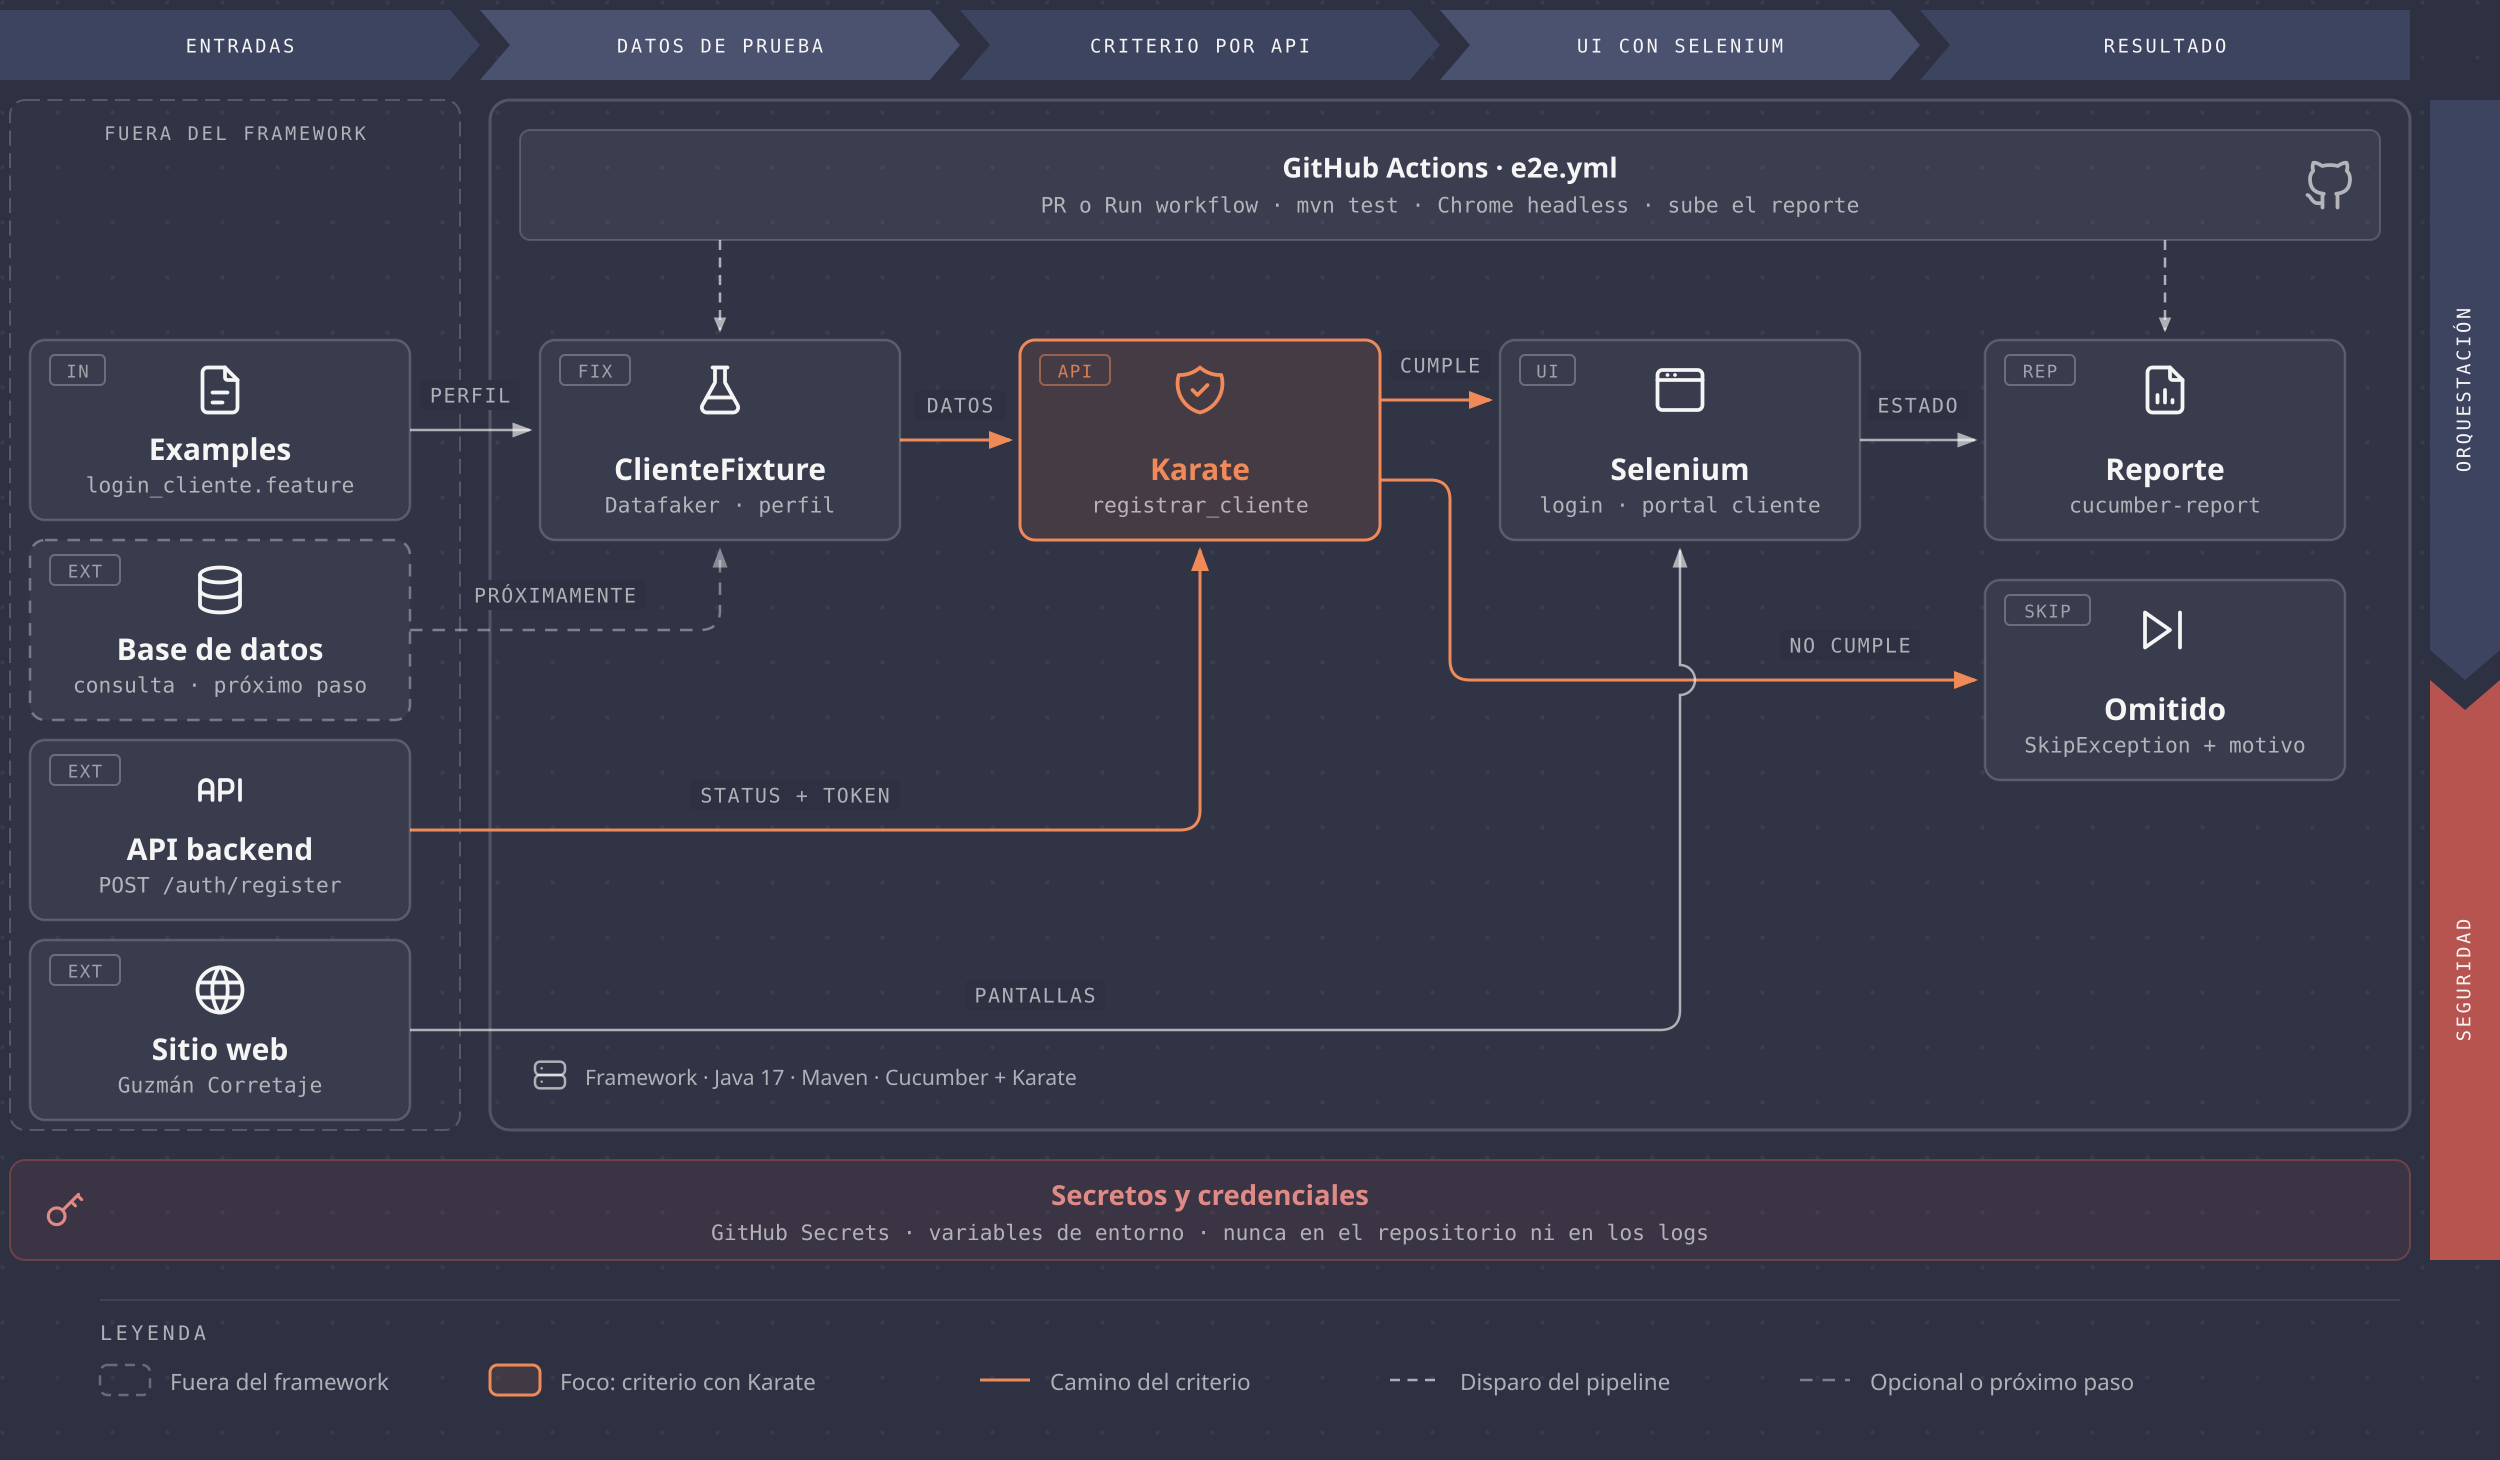
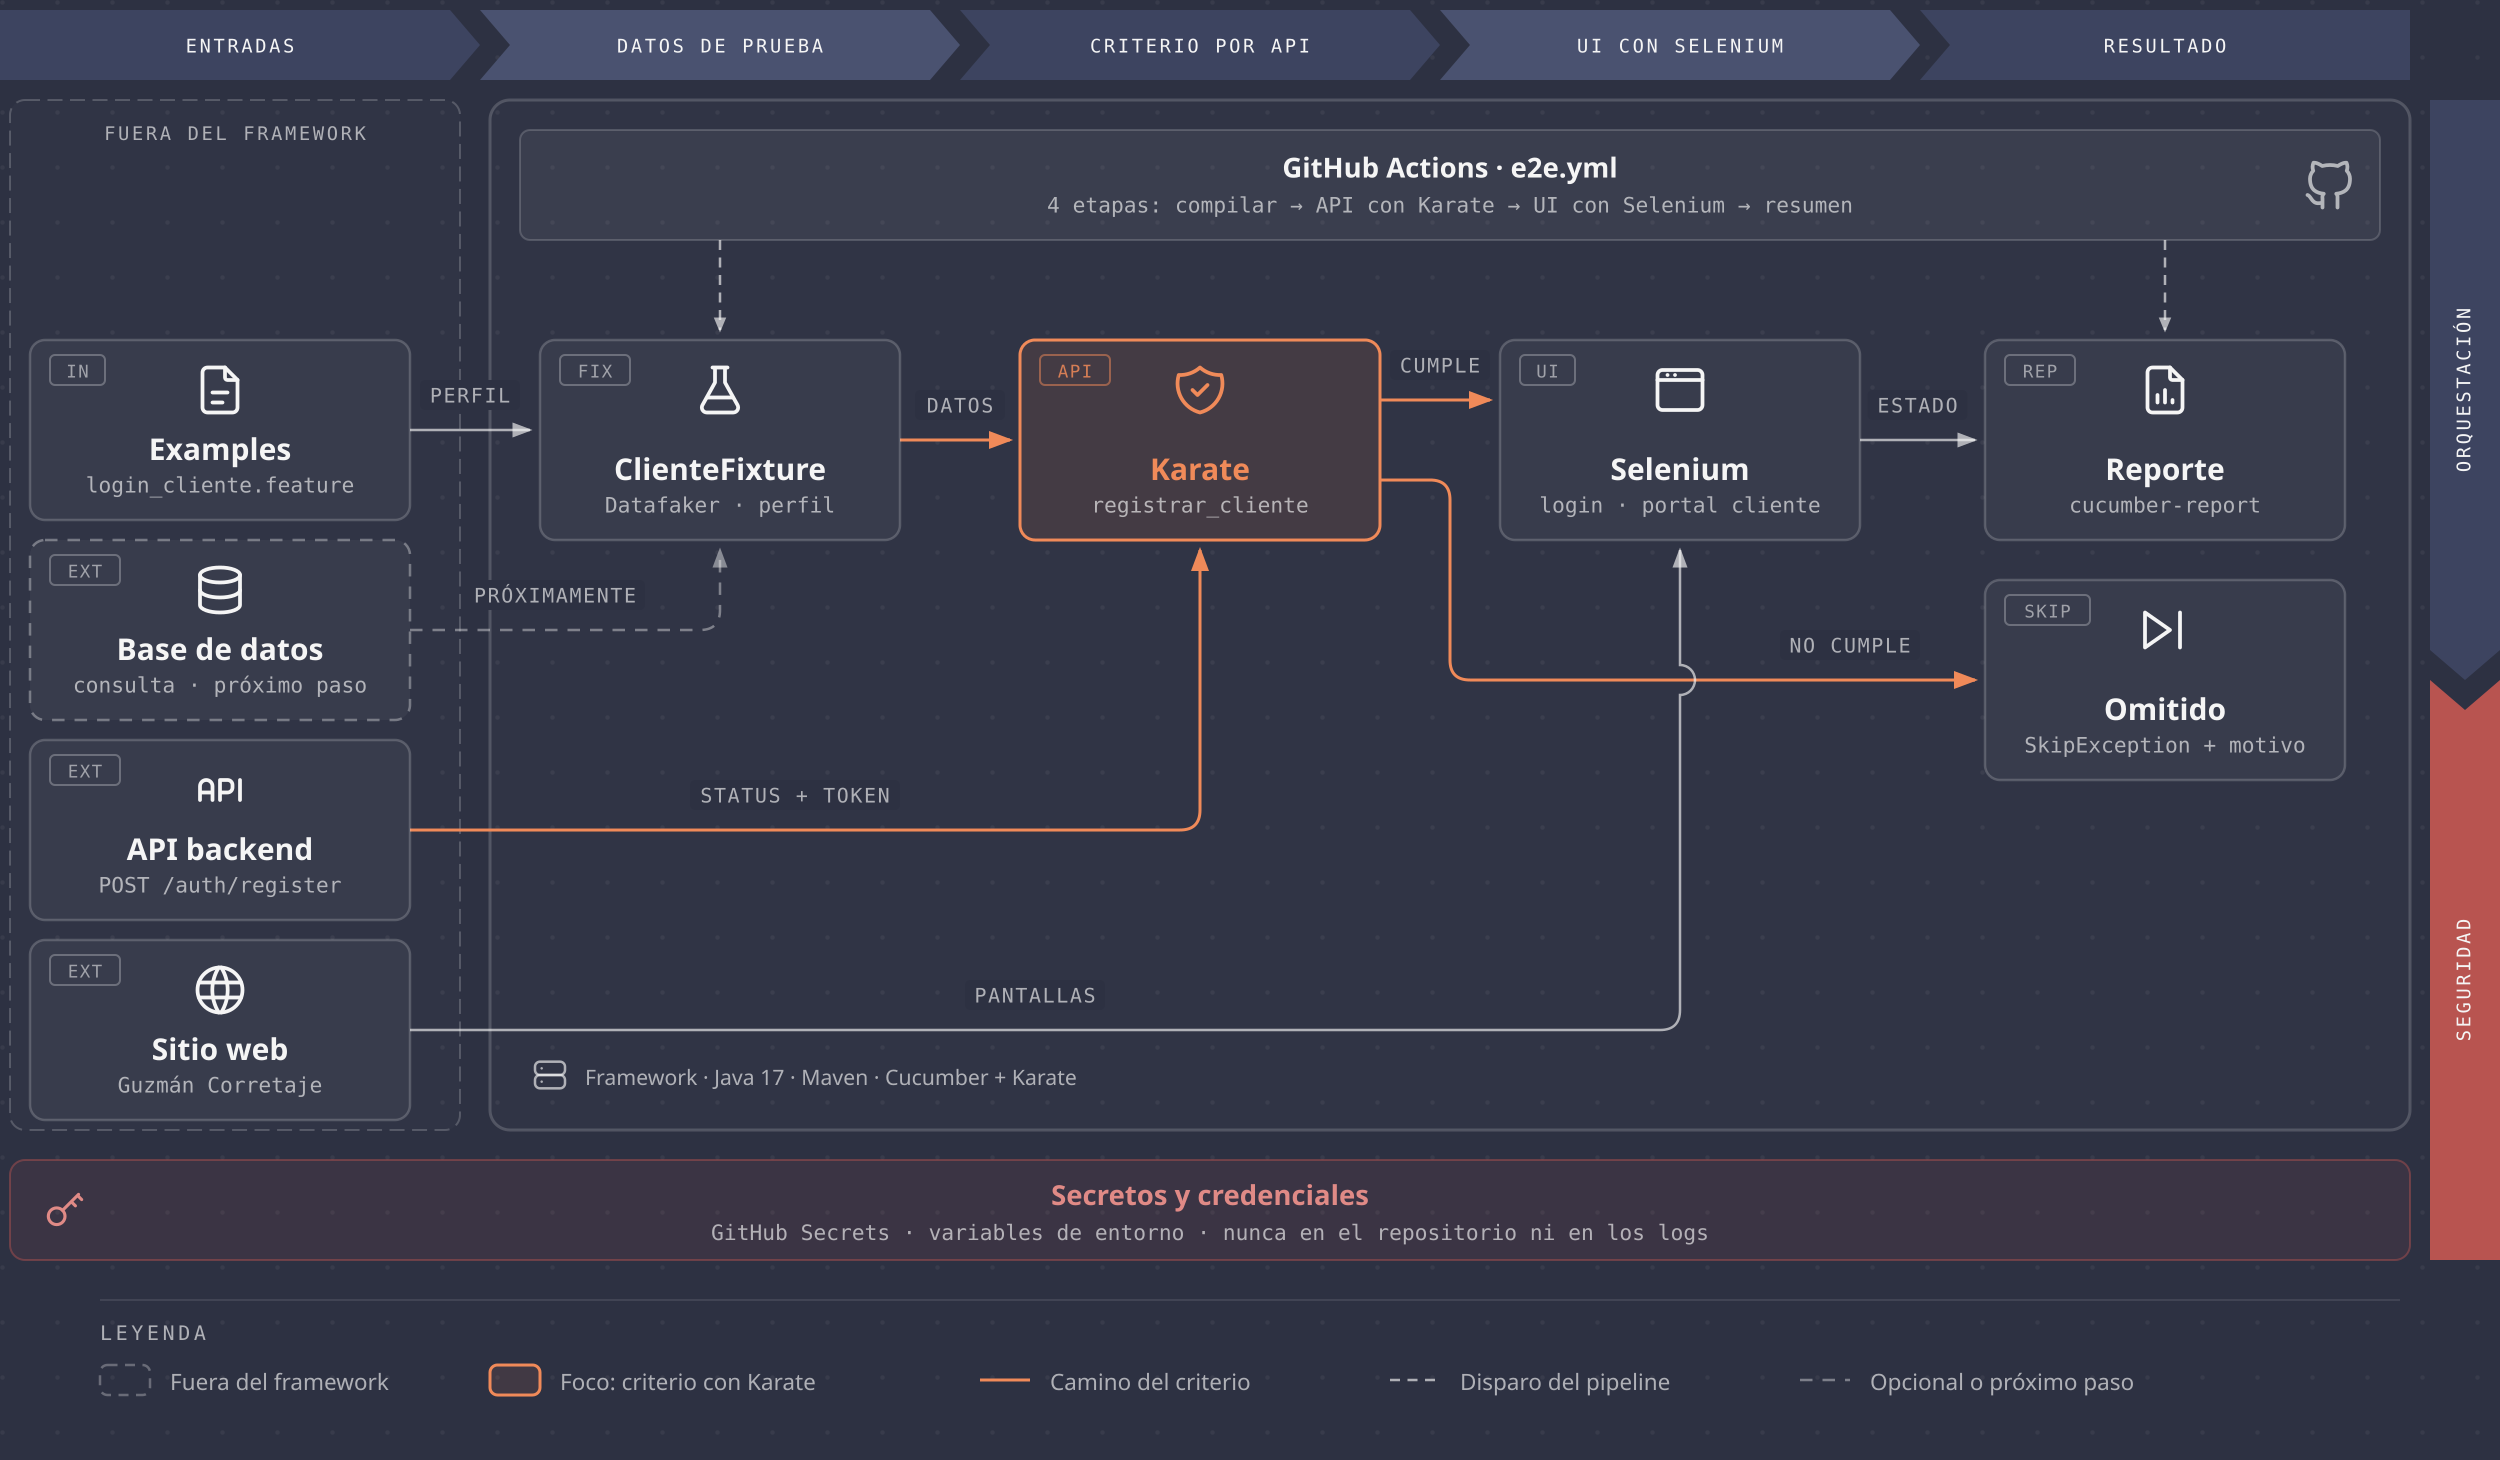
<svg xmlns="http://www.w3.org/2000/svg" viewBox="0 0 1000 584" role="img" aria-labelledby="vista-general-fixture-dark-title vista-general-fixture-dark-desc" id="vista-general-fixture-dark-root">
  <defs>
    <style>#vista-general-fixture-dark-root { font-family: 'Geist', system-ui, sans-serif; color: #f5f5f5; }
      #vista-general-fixture-dark-root .wrap { overflow-x:auto }</style>
    <pattern id="vista-general-fixture-dark-vista-general-fixture-dark-dots" width="22" height="22" patternUnits="userSpaceOnUse">
      <circle cx="1" cy="1" r="0.9" fill="#f5f5f5" fill-opacity="0.1" />
    </pattern>
    <marker id="vista-general-fixture-dark-vista-general-fixture-dark-arrow" markerWidth="8" markerHeight="6" refX="7" refY="3" orient="auto">
      <polygon points="0 0, 8 3, 0 6" fill="#f5f5f5" fill-opacity="0.65" />
    </marker>
    <marker id="vista-general-fixture-dark-vista-general-fixture-dark-arrow-accent" markerWidth="8" markerHeight="6" refX="7" refY="3" orient="auto">
      <polygon points="0 0, 8 3, 0 6" fill="#f08a59" />
    </marker>
    <marker id="vista-general-fixture-dark-vista-general-fixture-dark-arrow-sm" markerWidth="6" markerHeight="5" refX="5" refY="2.5" orient="auto">
      <polygon points="0 0, 6 2.5, 0 5" fill="#f5f5f5" fill-opacity="0.65" />
    </marker>
    <marker id="vista-general-fixture-dark-vista-general-fixture-dark-arrow-dim" markerWidth="8" markerHeight="6" refX="7" refY="3" orient="auto">
      <polygon points="0 0, 8 3, 0 6" fill="#f5f5f5" fill-opacity="0.45" />
    </marker>
  </defs>
  <rect width="1000" height="584" fill="#2d3142" />
  <rect width="1000" height="584" fill="url(#vista-general-fixture-dark-vista-general-fixture-dark-dots)" opacity="0.55" />
  <polygon points="0,4 180,4 192,18 180,32 0,32" fill="rgb(61,68,96)" />
  <text x="96" y="21" fill="rgb(245,245,245)" font-size="7.5" font-family="'Geist Mono', ui-monospace, monospace" letter-spacing="0.14em" text-anchor="middle">ENTRADAS</text>
  <polygon points="192,4 372,4 384,18 372,32 192,32 204,18" fill="rgb(74,82,112)" />
  <text x="288" y="21" fill="rgb(245,245,245)" font-size="7.5" font-family="'Geist Mono', ui-monospace, monospace" letter-spacing="0.14em" text-anchor="middle">DATOS DE PRUEBA</text>
  <polygon points="384,4 564,4 576,18 564,32 384,32 396,18" fill="rgb(61,68,96)" />
  <text x="480" y="21" fill="rgb(245,245,245)" font-size="7.5" font-family="'Geist Mono', ui-monospace, monospace" letter-spacing="0.14em" text-anchor="middle">CRITERIO POR API</text>
  <polygon points="576,4 756,4 768,18 756,32 576,32 588,18" fill="rgb(74,82,112)" />
  <text x="672" y="21" fill="rgb(245,245,245)" font-size="7.5" font-family="'Geist Mono', ui-monospace, monospace" letter-spacing="0.14em" text-anchor="middle">UI CON SELENIUM</text>
  <polygon points="768,4 964,4 964,32 768,32 780,18" fill="rgb(61,68,96)" />
  <text x="866" y="21" fill="rgb(245,245,245)" font-size="7.5" font-family="'Geist Mono', ui-monospace, monospace" letter-spacing="0.14em" text-anchor="middle">RESULTADO</text>
  <polygon points="972,40 1000,40 1000,260 986,272 972,260" fill="rgb(61,68,96)" />
  <polygon points="972,272 986,284 1000,272 1000,504 972,504" fill="#b85450" />
  <text x="986" y="156" fill="rgb(245,245,245)" font-size="7.5" font-family="'Geist Mono', ui-monospace, monospace" letter-spacing="0.14em" text-anchor="middle" dominant-baseline="middle" transform="rotate(-90 986 156)">ORQUESTACIÓN</text>
  <text x="986" y="392" fill="rgb(245,245,245)" font-size="7.5" font-family="'Geist Mono', ui-monospace, monospace" letter-spacing="0.14em" text-anchor="middle" dominant-baseline="middle" transform="rotate(-90 986 392)">SEGURIDAD</text>
  <rect x="4" y="40" width="180" height="412" rx="6" fill="#f5f5f5" stroke="#f5f5f5" stroke-width="0.8" stroke-dasharray="6,3" fill-opacity="0.02" stroke-opacity="0.2" />
  <text x="94" y="56" fill="#f5f5f5" font-size="7.5" font-family="'Geist Mono', ui-monospace, monospace" letter-spacing="0.14em" text-anchor="middle" fill-opacity="0.65">FUERA DEL FRAMEWORK</text>
  <rect x="196" y="40" width="768" height="412" rx="8" fill="#f5f5f5" stroke="#f5f5f5" stroke-width="1.2" fill-opacity="0.02" stroke-opacity="0.18" />
  <rect x="4" y="464" width="960" height="40" rx="6" fill="#b85450" stroke="#b85450" stroke-width="0.8" fill-opacity="0.1" stroke-opacity="0.45" />
  <path d="M288 96 V132" fill="none" stroke="#f5f5f5" stroke-width="1" stroke-dasharray="4,3" marker-end="url(#vista-general-fixture-dark-vista-general-fixture-dark-arrow-sm)" stroke-opacity="0.65" />
  <path d="M866 96 V132" fill="none" stroke="#f5f5f5" stroke-width="1" stroke-dasharray="4,3" marker-end="url(#vista-general-fixture-dark-vista-general-fixture-dark-arrow-sm)" stroke-opacity="0.65" />
  <path d="M164 172 H212" fill="none" stroke="#f5f5f5" stroke-width="1" marker-end="url(#vista-general-fixture-dark-vista-general-fixture-dark-arrow)" stroke-opacity="0.65" />
  <rect x="168" y="152" width="40" height="12" rx="2" fill="#2d3142" />
  <text x="188" y="161" fill="#f5f5f5" font-size="8" font-family="'Geist Mono', ui-monospace, monospace" text-anchor="middle" letter-spacing="0.08em" fill-opacity="0.65">PERFIL</text>
  <path d="M164 252 H280 Q288 252 288 244 V220" fill="none" stroke="#f5f5f5" stroke-width="1" stroke-dasharray="5,4" marker-end="url(#vista-general-fixture-dark-vista-general-fixture-dark-arrow-dim)" stroke-opacity="0.4" />
  <rect x="186" y="232" width="72" height="12" rx="2" fill="#2d3142" />
  <text x="222" y="241" fill="#f5f5f5" font-size="8" font-family="'Geist Mono', ui-monospace, monospace" text-anchor="middle" letter-spacing="0.08em" fill-opacity="0.65">PRÓXIMAMENTE</text>
  <path d="M360 176 H404" fill="none" stroke="#f08a59" stroke-width="1.2" marker-end="url(#vista-general-fixture-dark-vista-general-fixture-dark-arrow-accent)" />
  <rect x="366" y="156" width="36" height="12" rx="2" fill="#2d3142" />
  <text x="384" y="165" fill="#f5f5f5" font-size="8" font-family="'Geist Mono', ui-monospace, monospace" text-anchor="middle" letter-spacing="0.08em" fill-opacity="0.65">DATOS</text>
  <path d="M164 332 H472 Q480 332 480 324 V220" fill="none" stroke="#f08a59" stroke-width="1.2" marker-end="url(#vista-general-fixture-dark-vista-general-fixture-dark-arrow-accent)" />
  <rect x="276" y="312" width="84" height="12" rx="2" fill="#2d3142" />
  <text x="318" y="321" fill="#f5f5f5" font-size="8" font-family="'Geist Mono', ui-monospace, monospace" text-anchor="middle" letter-spacing="0.08em" fill-opacity="0.65">STATUS + TOKEN</text>
  <path d="M552 160 H596" fill="none" stroke="#f08a59" stroke-width="1.2" marker-end="url(#vista-general-fixture-dark-vista-general-fixture-dark-arrow-accent)" />
  <rect x="556" y="140" width="40" height="12" rx="2" fill="#2d3142" />
  <text x="576" y="149" fill="#f5f5f5" font-size="8" font-family="'Geist Mono', ui-monospace, monospace" text-anchor="middle" letter-spacing="0.08em" fill-opacity="0.65">CUMPLE</text>
  <path d="M552 192 H572 Q580 192 580 200 V264 Q580 272 588 272 H790" fill="none" stroke="#f08a59" stroke-width="1.2" marker-end="url(#vista-general-fixture-dark-vista-general-fixture-dark-arrow-accent)" />
  <rect x="712" y="252" width="56" height="12" rx="2" fill="#2d3142" />
  <text x="740" y="261" fill="#f5f5f5" font-size="8" font-family="'Geist Mono', ui-monospace, monospace" text-anchor="middle" letter-spacing="0.08em" fill-opacity="0.65">NO CUMPLE</text>
  <path d="M164 412 H664 Q672 412 672 404 V278 A6 6 0 0 0 672 266 V220" fill="none" stroke="#f5f5f5" stroke-width="1" marker-end="url(#vista-general-fixture-dark-vista-general-fixture-dark-arrow)" stroke-opacity="0.65" />
  <rect x="386" y="392" width="56" height="12" rx="2" fill="#2d3142" />
  <text x="414" y="401" fill="#f5f5f5" font-size="8" font-family="'Geist Mono', ui-monospace, monospace" text-anchor="middle" letter-spacing="0.08em" fill-opacity="0.65">PANTALLAS</text>
  <path d="M744 176 H790" fill="none" stroke="#f5f5f5" stroke-width="1" marker-end="url(#vista-general-fixture-dark-vista-general-fixture-dark-arrow)" stroke-opacity="0.65" />
  <rect x="747" y="156" width="40" height="12" rx="2" fill="#2d3142" />
  <text x="767" y="165" fill="#f5f5f5" font-size="8" font-family="'Geist Mono', ui-monospace, monospace" text-anchor="middle" letter-spacing="0.08em" fill-opacity="0.65">ESTADO</text>
  <rect x="208" y="52" width="744" height="44" rx="4" fill="#f5f5f5" stroke="#f5f5f5" stroke-width="0.8" fill-opacity="0.05" stroke-opacity="0.18" />
  <svg x="920" y="62" width="24" height="24" viewBox="0 0 24 24" fill="none" stroke="#f5f5f5" stroke-width="1.5" stroke-linecap="round" stroke-linejoin="round" aria-hidden="true" stroke-opacity="0.65">
    <path d="M9 19c-4.3 1.4-4.3-2.5-6-3m12 5v-3.5c0-1 .1-1.4-.5-2c2.8-.3 5.5-1.4 5.5-6a4.6 4.6 0 0 0-1.3-3.2a4.2 4.2 0 0 0-.1-3.2s-1.1-.3-3.5 1.3a12.3 12.3 0 0 0-6.2 0c-2.4-1.6-3.5-1.3-3.5-1.3a4.2 4.2 0 0 0-.1 3.2a4.6 4.6 0 0 0-1.3 3.2c0 4.6 2.7 5.7 5.5 6c-.6.6-.6 1.2-.5 2v3.5" />
  </svg>
  <text x="580" y="71" fill="#f5f5f5" font-size="11" font-weight="600" font-family="'Geist', system-ui, sans-serif" text-anchor="middle">GitHub Actions · e2e.yml</text>
-   <text x="580" y="85" fill="#f5f5f5" font-size="8.5" font-family="'Geist Mono', ui-monospace, monospace" text-anchor="middle" fill-opacity="0.65">PR o Run workflow · mvn test · Chrome headless · sube el reporte</text>
+   <text x="580" y="85" fill="#f5f5f5" font-size="8.5" font-family="'Geist Mono', ui-monospace, monospace" text-anchor="middle" fill-opacity="0.65">4 etapas: compilar → API con Karate → UI con Selenium → resumen</text>
  <rect x="12" y="136" width="152" height="72" rx="6" fill="#2d3142" />
  <rect x="12" y="136" width="152" height="72" rx="6" fill="#f5f5f5" stroke="#f5f5f5" stroke-width="1" fill-opacity="0.06" stroke-opacity="0.2" />
  <rect x="20" y="142" width="22" height="12" rx="2" fill="none" stroke="#f5f5f5" stroke-width="0.8" stroke-opacity="0.28" />
  <text x="31" y="151" fill="#f5f5f5" font-size="7" font-family="'Geist Mono', ui-monospace, monospace" text-anchor="middle" letter-spacing="0.08em" fill-opacity="0.55">IN</text>
  <svg x="76" y="144" width="24" height="24" viewBox="0 0 24 24" fill="none" stroke="#f5f5f5" stroke-width="1.5" stroke-linecap="round" stroke-linejoin="round" aria-hidden="true">
    <path d="M14 3v4a1 1 0 0 0 1 1h4" />
    <path d="M17 21h-10a2 2 0 0 1-2-2v-14a2 2 0 0 1 2-2h7l5 5v11a2 2 0 0 1-2 2z" />
    <path d="M9 13h6M9 17h4" />
  </svg>
  <text x="88" y="184" fill="#f5f5f5" font-size="12" font-weight="600" font-family="'Geist', system-ui, sans-serif" text-anchor="middle">Examples</text>
  <text x="88" y="197" fill="#f5f5f5" font-size="8.5" font-family="'Geist Mono', ui-monospace, monospace" text-anchor="middle" fill-opacity="0.65">login_cliente.feature</text>
  <rect x="12" y="216" width="152" height="72" rx="6" fill="#2d3142" />
  <rect x="12" y="216" width="152" height="72" rx="6" fill="#f5f5f5" stroke="#f5f5f5" stroke-width="1" stroke-dasharray="5,4" fill-opacity="0.06" stroke-opacity="0.35" />
  <rect x="20" y="222" width="28" height="12" rx="2" fill="none" stroke="#f5f5f5" stroke-width="0.8" stroke-opacity="0.28" />
  <text x="34" y="231" fill="#f5f5f5" font-size="7" font-family="'Geist Mono', ui-monospace, monospace" text-anchor="middle" letter-spacing="0.08em" fill-opacity="0.55">EXT</text>
  <svg x="76" y="224" width="24" height="24" viewBox="0 0 24 24" fill="none" stroke="#f5f5f5" stroke-width="1.5" stroke-linecap="round" stroke-linejoin="round" aria-hidden="true">
    <path d="M4 6a8 3 0 1 0 16 0a8 3 0 1 0 -16 0" />
    <path d="M4 6v6a8 3 0 0 0 16 0v-6" />
    <path d="M4 12v6a8 3 0 0 0 16 0v-6" />
  </svg>
  <text x="88" y="264" fill="#f5f5f5" font-size="12" font-weight="600" font-family="'Geist', system-ui, sans-serif" text-anchor="middle">Base de datos</text>
  <text x="88" y="277" fill="#f5f5f5" font-size="8.5" font-family="'Geist Mono', ui-monospace, monospace" text-anchor="middle" fill-opacity="0.65">consulta · próximo paso</text>
  <rect x="12" y="296" width="152" height="72" rx="6" fill="#2d3142" />
  <rect x="12" y="296" width="152" height="72" rx="6" fill="#f5f5f5" stroke="#f5f5f5" stroke-width="1" fill-opacity="0.06" stroke-opacity="0.2" />
  <rect x="20" y="302" width="28" height="12" rx="2" fill="none" stroke="#f5f5f5" stroke-width="0.8" stroke-opacity="0.28" />
  <text x="34" y="311" fill="#f5f5f5" font-size="7" font-family="'Geist Mono', ui-monospace, monospace" text-anchor="middle" letter-spacing="0.08em" fill-opacity="0.55">EXT</text>
  <svg x="76" y="304" width="24" height="24" viewBox="0 0 24 24" fill="none" stroke="#f5f5f5" stroke-width="1.5" stroke-linecap="round" stroke-linejoin="round" aria-hidden="true">
    <path d="M4 13h5M12 16v-8h3a2 2 0 0 1 2 2v1a2 2 0 0 1-2 2h-3M20 8v8M9 16v-5.5a2.5 2.5 0 0 0-5 0v5.5" />
  </svg>
  <text x="88" y="344" fill="#f5f5f5" font-size="12" font-weight="600" font-family="'Geist', system-ui, sans-serif" text-anchor="middle">API backend</text>
  <text x="88" y="357" fill="#f5f5f5" font-size="8.5" font-family="'Geist Mono', ui-monospace, monospace" text-anchor="middle" fill-opacity="0.65">POST /auth/register</text>
  <rect x="12" y="376" width="152" height="72" rx="6" fill="#2d3142" />
  <rect x="12" y="376" width="152" height="72" rx="6" fill="#f5f5f5" stroke="#f5f5f5" stroke-width="1" fill-opacity="0.06" stroke-opacity="0.2" />
  <rect x="20" y="382" width="28" height="12" rx="2" fill="none" stroke="#f5f5f5" stroke-width="0.8" stroke-opacity="0.28" />
  <text x="34" y="391" fill="#f5f5f5" font-size="7" font-family="'Geist Mono', ui-monospace, monospace" text-anchor="middle" letter-spacing="0.08em" fill-opacity="0.55">EXT</text>
  <svg x="76" y="384" width="24" height="24" viewBox="0 0 24 24" fill="none" stroke="#f5f5f5" stroke-width="1.5" stroke-linecap="round" stroke-linejoin="round" aria-hidden="true">
    <circle cx="12" cy="12" r="9" />
    <path d="M3.6 9h16.8M3.6 15h16.8" />
    <path d="M11.5 3a17 17 0 0 0 0 18M12.5 3a17 17 0 0 1 0 18" />
  </svg>
  <text x="88" y="424" fill="#f5f5f5" font-size="12" font-weight="600" font-family="'Geist', system-ui, sans-serif" text-anchor="middle">Sitio web</text>
  <text x="88" y="437" fill="#f5f5f5" font-size="8.5" font-family="'Geist Mono', ui-monospace, monospace" text-anchor="middle" fill-opacity="0.65">Guzmán Corretaje</text>
  <rect x="216" y="136" width="144" height="80" rx="6" fill="#2d3142" />
  <rect x="216" y="136" width="144" height="80" rx="6" fill="#f5f5f5" stroke="#f5f5f5" stroke-width="1" fill-opacity="0.06" stroke-opacity="0.2" />
  <rect x="224" y="142" width="28" height="12" rx="2" fill="none" stroke="#f5f5f5" stroke-width="0.8" stroke-opacity="0.28" />
  <text x="238" y="151" fill="#f5f5f5" font-size="7" font-family="'Geist Mono', ui-monospace, monospace" text-anchor="middle" letter-spacing="0.08em" fill-opacity="0.55">FIX</text>
  <svg x="276" y="144" width="24" height="24" viewBox="0 0 24 24" fill="none" stroke="#f5f5f5" stroke-width="1.5" stroke-linecap="round" stroke-linejoin="round" aria-hidden="true">
    <path d="M9 3h6M10 3v6l-5 9a2 2 0 0 0 1.7 3h10.6a2 2 0 0 0 1.7-3l-5-9v-6" />
    <path d="M7 15h10" />
  </svg>
  <text x="288" y="192" fill="#f5f5f5" font-size="12" font-weight="600" font-family="'Geist', system-ui, sans-serif" text-anchor="middle">ClienteFixture</text>
  <text x="288" y="205" fill="#f5f5f5" font-size="8.5" font-family="'Geist Mono', ui-monospace, monospace" text-anchor="middle" fill-opacity="0.65">Datafaker · perfil</text>
  <rect x="408" y="136" width="144" height="80" rx="6" fill="#2d3142" />
  <rect x="408" y="136" width="144" height="80" rx="6" fill="#f08a59" stroke="#f08a59" stroke-width="1.2" fill-opacity="0.12" />
  <rect x="416" y="142" width="28" height="12" rx="2" fill="none" stroke="#f08a59" stroke-width="0.8" stroke-opacity="0.5" />
  <text x="430" y="151" fill="#f08a59" font-size="7" font-family="'Geist Mono', ui-monospace, monospace" text-anchor="middle" letter-spacing="0.08em" fill-opacity="0.85">API</text>
  <svg x="468" y="144" width="24" height="24" viewBox="0 0 24 24" fill="none" stroke="#f08a59" stroke-width="1.5" stroke-linecap="round" stroke-linejoin="round" aria-hidden="true">
    <path d="M12 3a12 12 0 0 0 8.5 3a12 12 0 0 1-8.5 15a12 12 0 0 1-8.5-15a12 12 0 0 0 8.5-3" />
    <path d="M9 12l2 2l4-4" />
  </svg>
  <text x="480" y="192" fill="#f08a59" font-size="12" font-weight="600" font-family="'Geist', system-ui, sans-serif" text-anchor="middle">Karate</text>
  <text x="480" y="205" fill="#f5f5f5" font-size="8.5" font-family="'Geist Mono', ui-monospace, monospace" text-anchor="middle" fill-opacity="0.65">registrar_cliente</text>
  <rect x="600" y="136" width="144" height="80" rx="6" fill="#2d3142" />
  <rect x="600" y="136" width="144" height="80" rx="6" fill="#f5f5f5" stroke="#f5f5f5" stroke-width="1" fill-opacity="0.06" stroke-opacity="0.2" />
  <rect x="608" y="142" width="22" height="12" rx="2" fill="none" stroke="#f5f5f5" stroke-width="0.8" stroke-opacity="0.28" />
  <text x="619" y="151" fill="#f5f5f5" font-size="7" font-family="'Geist Mono', ui-monospace, monospace" text-anchor="middle" letter-spacing="0.08em" fill-opacity="0.55">UI</text>
  <svg x="660" y="144" width="24" height="24" viewBox="0 0 24 24" fill="none" stroke="#f5f5f5" stroke-width="1.5" stroke-linecap="round" stroke-linejoin="round" aria-hidden="true">
    <rect x="3" y="4" width="18" height="16" rx="2" />
    <path d="M3 8h18M7 6h.01M10 6h.01" />
  </svg>
  <text x="672" y="192" fill="#f5f5f5" font-size="12" font-weight="600" font-family="'Geist', system-ui, sans-serif" text-anchor="middle">Selenium</text>
  <text x="672" y="205" fill="#f5f5f5" font-size="8.5" font-family="'Geist Mono', ui-monospace, monospace" text-anchor="middle" fill-opacity="0.65">login · portal cliente</text>
  <rect x="794" y="136" width="144" height="80" rx="6" fill="#2d3142" />
  <rect x="794" y="136" width="144" height="80" rx="6" fill="#f5f5f5" stroke="#f5f5f5" stroke-width="1" fill-opacity="0.06" stroke-opacity="0.2" />
  <rect x="802" y="142" width="28" height="12" rx="2" fill="none" stroke="#f5f5f5" stroke-width="0.8" stroke-opacity="0.28" />
  <text x="816" y="151" fill="#f5f5f5" font-size="7" font-family="'Geist Mono', ui-monospace, monospace" text-anchor="middle" letter-spacing="0.08em" fill-opacity="0.55">REP</text>
  <svg x="854" y="144" width="24" height="24" viewBox="0 0 24 24" fill="none" stroke="#f5f5f5" stroke-width="1.5" stroke-linecap="round" stroke-linejoin="round" aria-hidden="true">
    <path d="M14 3v4a1 1 0 0 0 1 1h4" />
    <path d="M17 21h-10a2 2 0 0 1-2-2v-14a2 2 0 0 1 2-2h7l5 5v11a2 2 0 0 1-2 2z" />
    <path d="M9 17v-3M12 17v-5M15 17v-1" />
  </svg>
  <text x="866" y="192" fill="#f5f5f5" font-size="12" font-weight="600" font-family="'Geist', system-ui, sans-serif" text-anchor="middle">Reporte</text>
  <text x="866" y="205" fill="#f5f5f5" font-size="8.5" font-family="'Geist Mono', ui-monospace, monospace" text-anchor="middle" fill-opacity="0.65">cucumber-report</text>
  <rect x="794" y="232" width="144" height="80" rx="6" fill="#2d3142" />
  <rect x="794" y="232" width="144" height="80" rx="6" fill="#f5f5f5" stroke="#f5f5f5" stroke-width="1" fill-opacity="0.06" stroke-opacity="0.2" />
  <rect x="802" y="238" width="34" height="12" rx="2" fill="none" stroke="#f5f5f5" stroke-width="0.8" stroke-opacity="0.28" />
  <text x="819" y="247" fill="#f5f5f5" font-size="7" font-family="'Geist Mono', ui-monospace, monospace" text-anchor="middle" letter-spacing="0.08em" fill-opacity="0.55">SKIP</text>
  <svg x="854" y="240" width="24" height="24" viewBox="0 0 24 24" fill="none" stroke="#f5f5f5" stroke-width="1.5" stroke-linecap="round" stroke-linejoin="round" aria-hidden="true">
    <path d="M4 5v14l10-7z" />
    <path d="M18 5v14" />
  </svg>
  <text x="866" y="288" fill="#f5f5f5" font-size="12" font-weight="600" font-family="'Geist', system-ui, sans-serif" text-anchor="middle">Omitido</text>
  <text x="866" y="301" fill="#f5f5f5" font-size="8.5" font-family="'Geist Mono', ui-monospace, monospace" text-anchor="middle" fill-opacity="0.65">SkipException + motivo</text>
  <svg x="212" y="422" width="16" height="16" viewBox="0 0 24 24" fill="none" stroke="#f5f5f5" stroke-width="1.5" stroke-linecap="round" stroke-linejoin="round" aria-hidden="true" stroke-opacity="0.65">
    <path d="M3 7a3 3 0 0 1 3-3h12a3 3 0 0 1 3 3v2a3 3 0 0 1-3 3h-12a3 3 0 0 1-3-3z" />
    <path d="M3 15a3 3 0 0 1 3-3h12a3 3 0 0 1 3 3v2a3 3 0 0 1-3 3h-12a3 3 0 0 1-3-3z" />
    <path d="M7 8h.01M7 16h.01" />
  </svg>
  <text x="234" y="434" fill="#f5f5f5" font-size="8.5" font-weight="500" font-family="'Geist', system-ui, sans-serif" fill-opacity="0.65">Framework · Java 17 · Maven · Cucumber + Karate</text>
  <svg x="16" y="474" width="20" height="20" viewBox="0 0 24 24" fill="none" stroke="#e08a86" stroke-width="1.5" stroke-linecap="round" stroke-linejoin="round" aria-hidden="true">
    <circle cx="8" cy="15" r="4" />
    <path d="M10.85 12.15l7.65-7.65M18 5l2 2M15 8l2 2" />
  </svg>
  <text x="484" y="482" fill="#e08a86" font-size="11" font-weight="600" font-family="'Geist', system-ui, sans-serif" text-anchor="middle">Secretos y credenciales</text>
  <text x="484" y="496" fill="#f5f5f5" font-size="8.5" font-family="'Geist Mono', ui-monospace, monospace" text-anchor="middle" fill-opacity="0.65">GitHub Secrets · variables de entorno · nunca en el repositorio ni en los logs</text>
  <line x1="40" y1="520" x2="960" y2="520" stroke="#f5f5f5" stroke-width="0.8" stroke-opacity="0.1" />
  <text x="40" y="536" fill="#f5f5f5" font-size="8" font-family="'Geist Mono', ui-monospace, monospace" letter-spacing="0.18em" fill-opacity="0.65">LEYENDA</text>
  <rect x="40" y="546" width="20" height="12" rx="3" fill="none" stroke="#f5f5f5" stroke-dasharray="4,3" stroke-opacity="0.3" />
  <text x="68" y="556" fill="#f5f5f5" font-size="9" font-family="'Geist', system-ui, sans-serif" fill-opacity="0.65">Fuera del framework</text>
  <rect x="196" y="546" width="20" height="12" rx="3" fill="#f08a59" stroke="#f08a59" stroke-width="1.2" fill-opacity="0.1" />
  <text x="224" y="556" fill="#f5f5f5" font-size="9" font-family="'Geist', system-ui, sans-serif" fill-opacity="0.65">Foco: criterio con Karate</text>
  <line x1="392" y1="552" x2="412" y2="552" stroke="#f08a59" stroke-width="1.2" />
  <text x="420" y="556" fill="#f5f5f5" font-size="9" font-family="'Geist', system-ui, sans-serif" fill-opacity="0.65">Camino del criterio</text>
  <line x1="556" y1="552" x2="576" y2="552" stroke="#f5f5f5" stroke-dasharray="4,3" stroke-opacity="0.65" />
  <text x="584" y="556" fill="#f5f5f5" font-size="9" font-family="'Geist', system-ui, sans-serif" fill-opacity="0.65">Disparo del pipeline</text>
  <line x1="720" y1="552" x2="740" y2="552" stroke="#f5f5f5" stroke-dasharray="5,4" stroke-opacity="0.4" />
  <text x="748" y="556" fill="#f5f5f5" font-size="9" font-family="'Geist', system-ui, sans-serif" fill-opacity="0.65">Opcional o próximo paso</text>
</svg>
